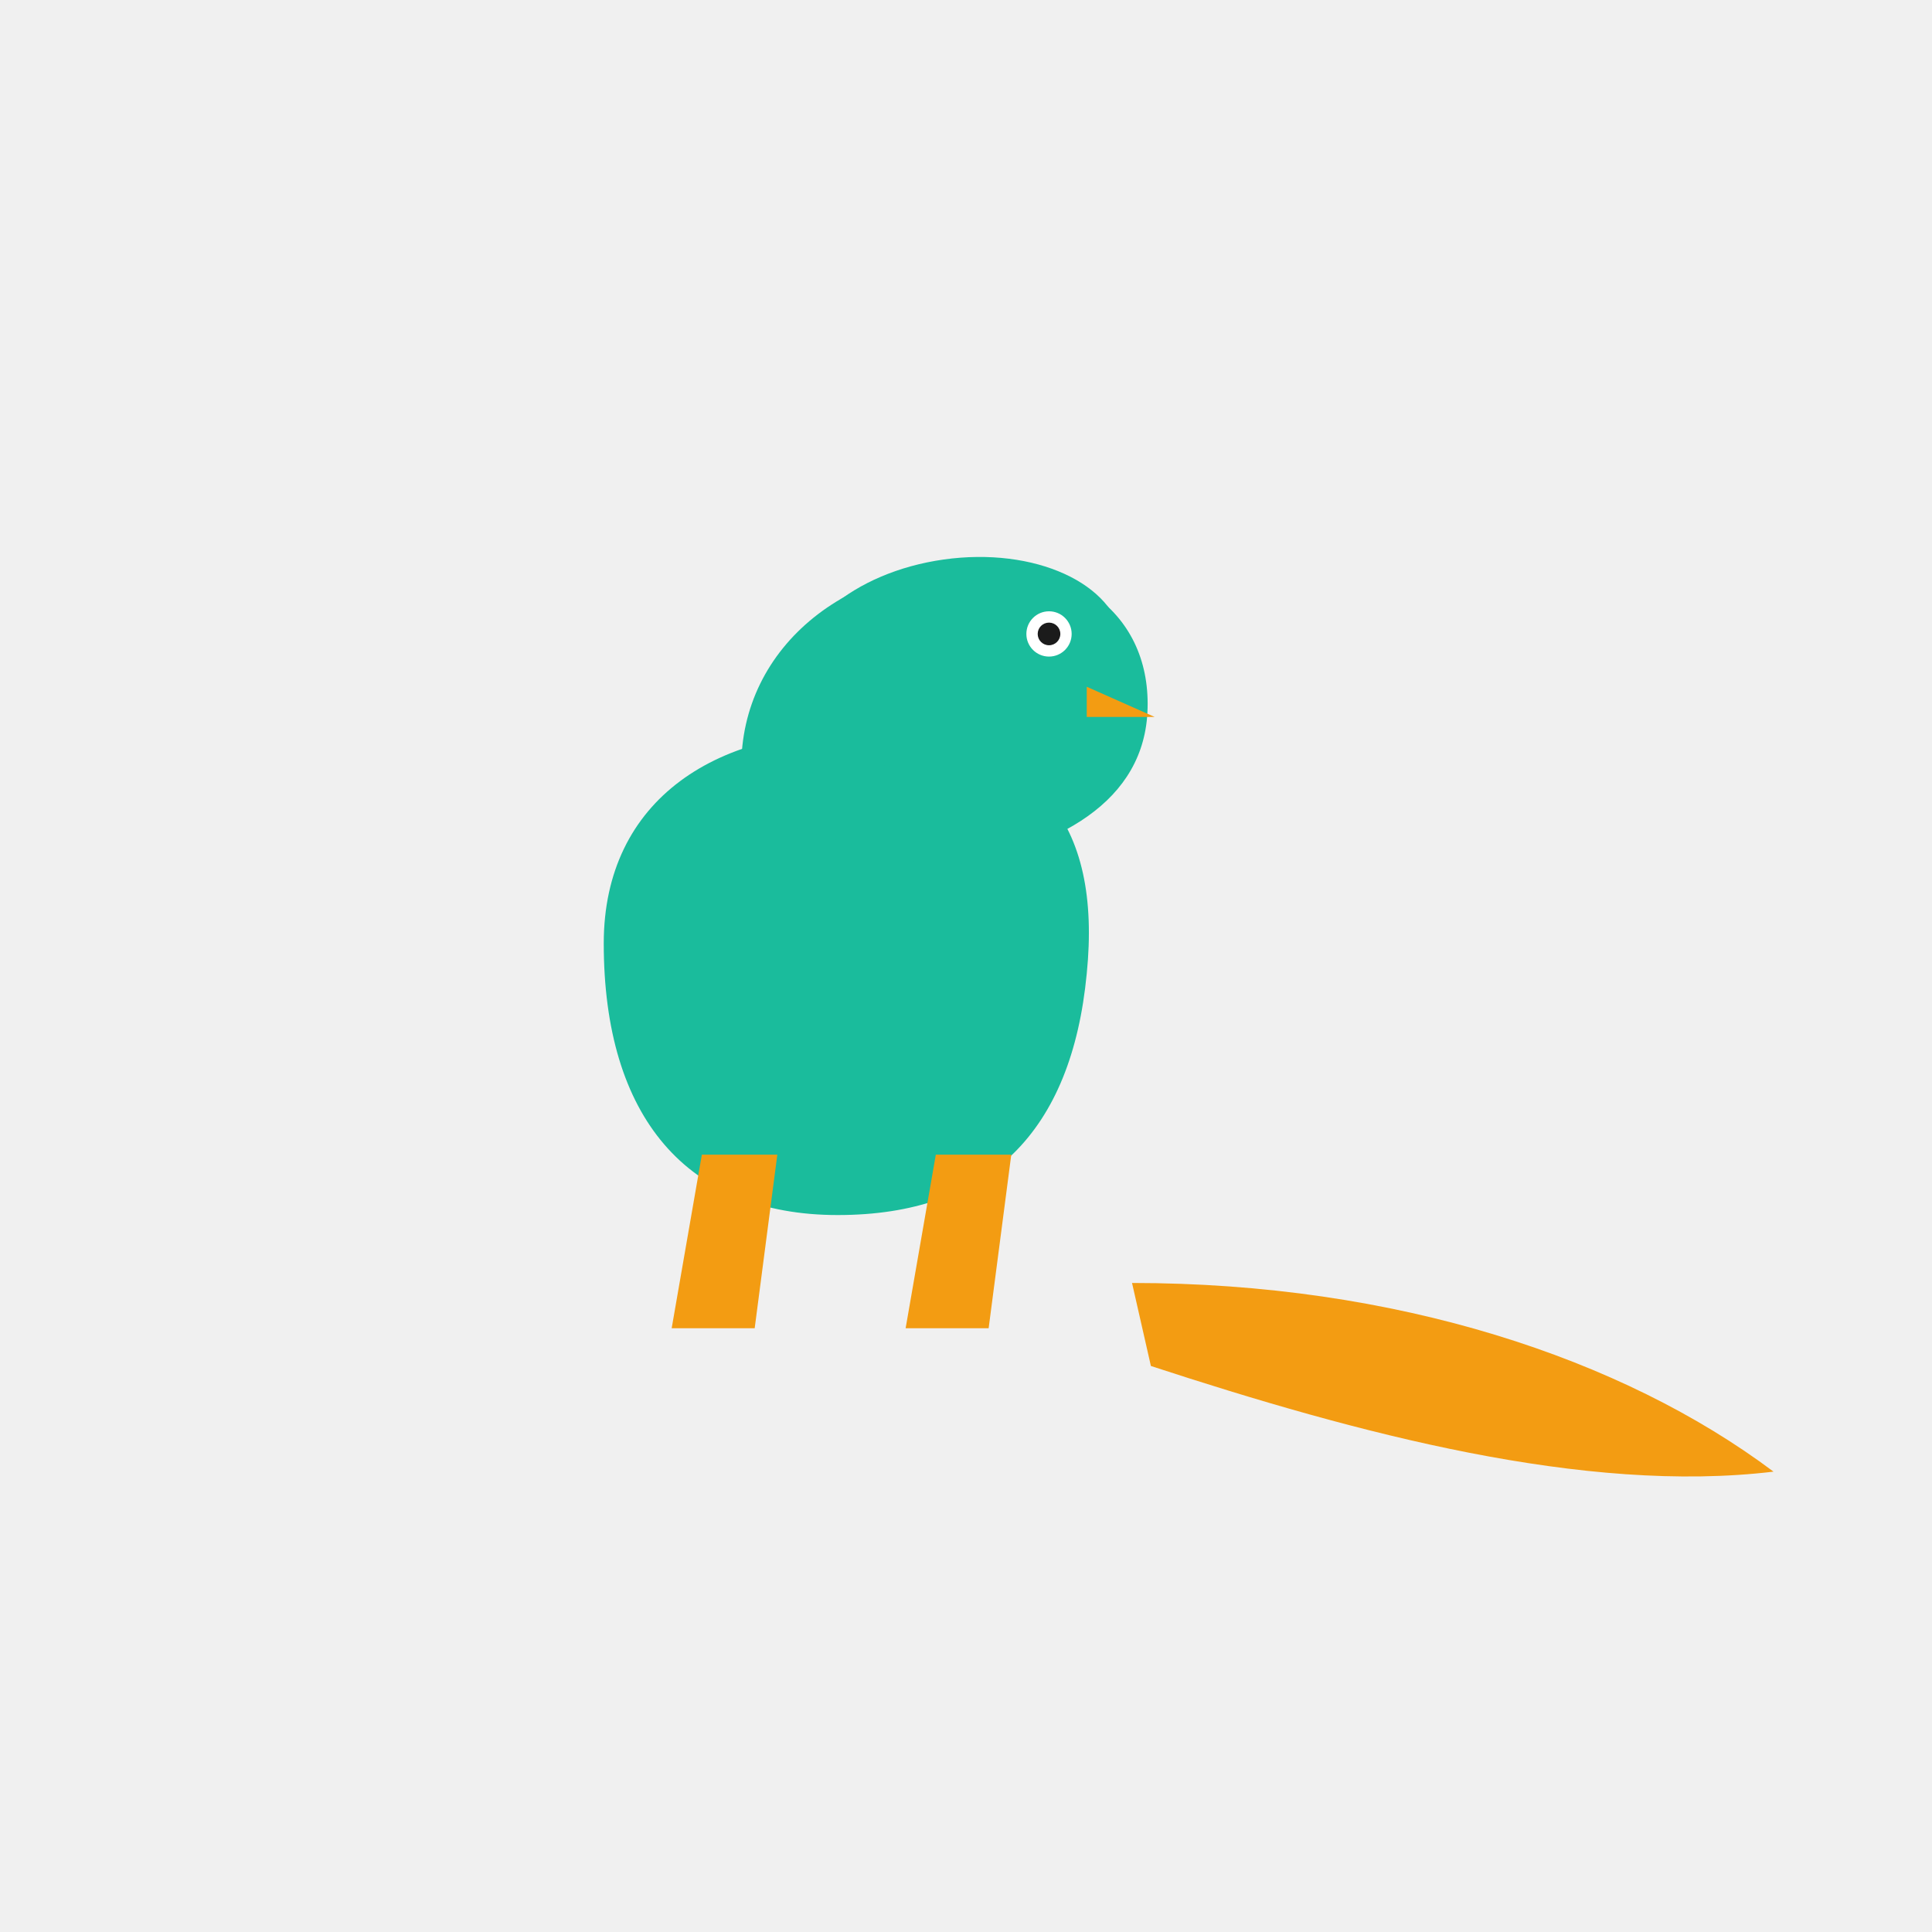
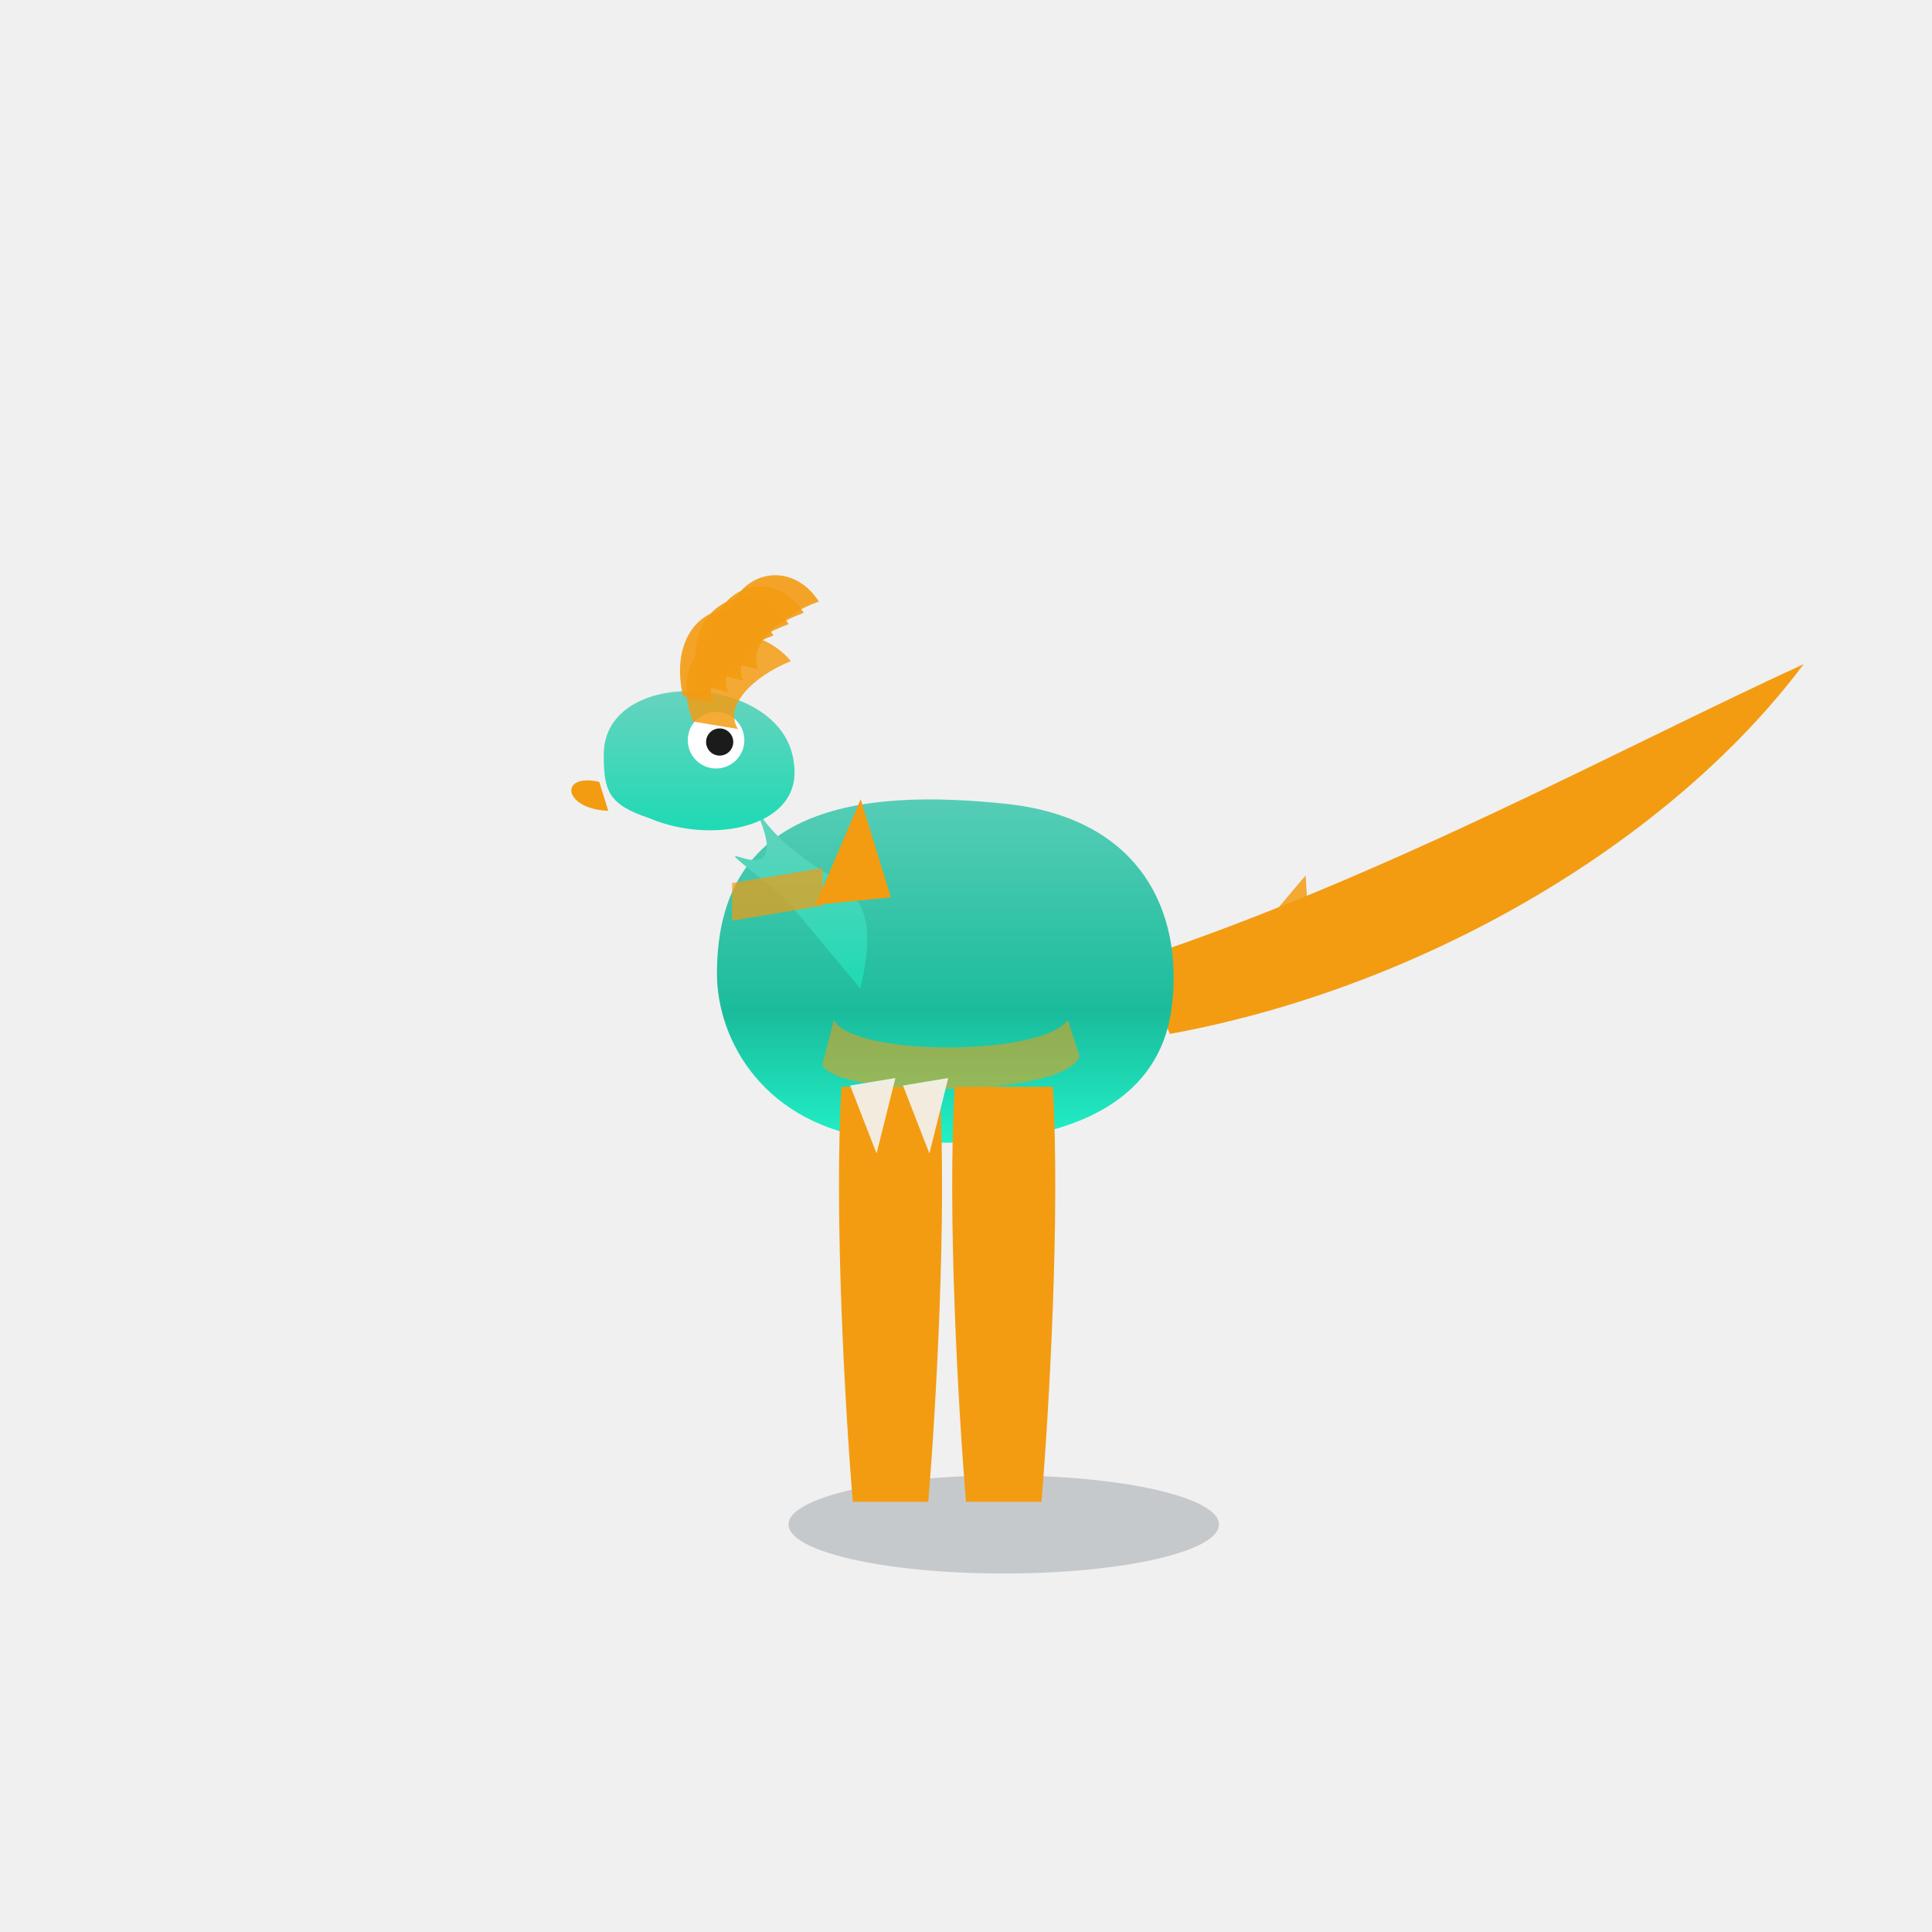
<svg xmlns="http://www.w3.org/2000/svg" viewBox="0 0 512 512" width="512" height="512" fill="none" role="img" aria-label="dino-compysognathus">
-   <g transform="translate(0 0) rotate(0 256 280)">
-     <path d="M300 340 C 370 340 430 360 470 390 C 420 396 360 380 305 362 Z" fill="#f39c12" />
-     <path d="M160 250 C 160 212 190 192 232 194 C 275 196 292 218 288 258 C 284 300 262 322 222 322 C 182 322 160 296 160 250 Z" fill="#1abc9c" />
-     <path d="M198 216 C 190 182 214 154 250 150 C 286 146 306 164 304 190 C 302 214 278 226 248 230 Z" fill="#1abc9c" />
-     <ellipse cx="254" cy="176" rx="44" ry="28" fill="#1abc9c" transform="rotate(-8 254 176)" />
-     <circle cx="278" cy="168" r="6" fill="#ffffff" />
-     <circle cx="278" cy="168" r="3" fill="#1b1b1b" />
-     <path d="M288 182 L 306 190 L 288 190 Z" fill="#f39c12" />
-     <path d="M186 306 L 178 352 L 200 352 L 206 306 Z" fill="#f39c12" transform="translate(0 0)" />
-     <path d="M248 306 L 240 352 L 262 352 L 268 306 Z" fill="#f39c12" transform="translate(0 0)" />
+   <defs>
+     <linearGradient id="gb-dino-compysognathus" x1="0" y1="0" x2="0" y2="1">
+       <stop offset="0" stop-color="#56cdb6" />
+       <stop offset="0.62" stop-color="#1abc9c" />
+       <stop offset="1" stop-color="#21f1c8" />
+     </linearGradient>
+     <linearGradient id="gh-dino-compysognathus" x1="0" y1="0" x2="0" y2="1">
+       <stop offset="0" stop-color="#68d3be" />
+       <stop offset="1" stop-color="#1edab5" />
+     </linearGradient>
+   </defs>
+   <g transform="translate(0 0) rotate(0 252 258)">
+     <ellipse cx="266" cy="404" rx="57.04" ry="13" fill="#0b1b2a" fill-opacity="0.18" />
+     <path d="M 302 254 C 368 232, 430 198, 478 176 C 442 224, 376 262, 310 274 Z" fill="#f39c12" />
+     <path d="M 190 258 C 190 214, 227.2 208.72, 267.5 213.12 C 304.7 217.52, 314 244.8, 310.28 268.56 C 305.32 298.48, 270.6 305.52, 233.4 302 C 202.4 298.48, 190 275.6, 190 258 Z" fill="url(#gb-dino-compysognathus)" />
+     <path d="M 208 238 C 176 212, 214 244, 200 214 C 216 238, 236 228, 228 262 Z" fill="url(#gh-dino-compysognathus)" />
+     <path d="M 160 200 C 160 176, 208 178.4, 210.4 202.4 C 212.8 219.2, 188.8 224, 172 216.8 C 161.2 213.2, 160 209.6, 160 200 Z" fill="url(#gh-dino-compysognathus)" />
+     <path d="M 158.8 207.2 C 148 204.8, 149.2 214.4, 161.2 214.88 Z" fill="#f39c12" />
+     <path d="M 182.26 196.16 a 7.5 7.5 0 1 0 15 0 a 7.5 7.5 0 1 0 -15 0 Z" fill="#ffffff" />
+     <path d="M 187.12 196.64 a 3.6 3.6 0 1 0 7.2 0 a 3.6 3.6 0 1 0 -7.2 0 Z" fill="#1b1b1b" />
+     <path d="M 223 288 C 221 322, 224 374, 226 398 L 246 398 C 248 374, 251 322, 249 288 Z" fill="#f39c12" />
+     <path d="M 253 288 C 251 322, 254 374, 256 398 L 276 398 C 278 374, 281 322, 279 288 Z" fill="#f39c12" />
+     <path d="M 217.9 282.2 C 222 291, 282 291, 286.1 280 L 283 270.32 C 276 280, 226 280, 221 270.32 Z" fill="#f39c12" fill-opacity="0.55" />
+     <path d="M 324 258 L 346 232 L 348 264 Z" fill="#f39c12" fill-opacity="0.85" />
+     <path d="M 216.1 239.8 L 228.1 211.8 L 236.1 237.8 Z" fill="#f39c12" />
+     <path d="M 183.6 191.2 C 175.6 169.2, 197.6 161.2, 209.6 175.2 C 199.6 179.2, 191.6 187.2, 195.6 193.2 Z" fill="#f39c12" fill-opacity="0.85" />
+     <path d="M 194 234 L 218 230 L 218 240 L 194 244 Z" fill="#f39c12" fill-opacity="0.7" />
+     <path d="M 225.3 287.68 L 232.3 305.68 L 237.3 285.68 Z" fill="#f4f1e8" fill-opacity="0.95" />
+     <path d="M 239.3 287.68 L 246.3 305.68 L 251.3 285.68 Z" fill="#f4f1e8" fill-opacity="0.95" />
+     <path d="M 181 184.4 C 176 162.4, 196 154.4, 205 168.4 C 194 172.4, 186 180.4, 189 186.4 Z" fill="#f39c12" fill-opacity="0.9" />
+     <path d="M 185 181.4 C 180 159.4, 200 151.4, 209 165.4 C 198 169.4, 190 177.4, 193 183.4 Z" fill="#f39c12" fill-opacity="0.9" />
+     <path d="M 189 178.4 C 184 156.4, 204 148.4, 213 162.4 C 202 166.4, 194 174.4, 197 180.4 Z" fill="#f39c12" fill-opacity="0.9" />
+     <path d="M 193 175.4 C 188 153.4, 208 145.4, 217 159.4 C 206 163.4, 198 171.4, 201 177.4 Z" fill="#f39c12" fill-opacity="0.9" />
  </g>
</svg>
